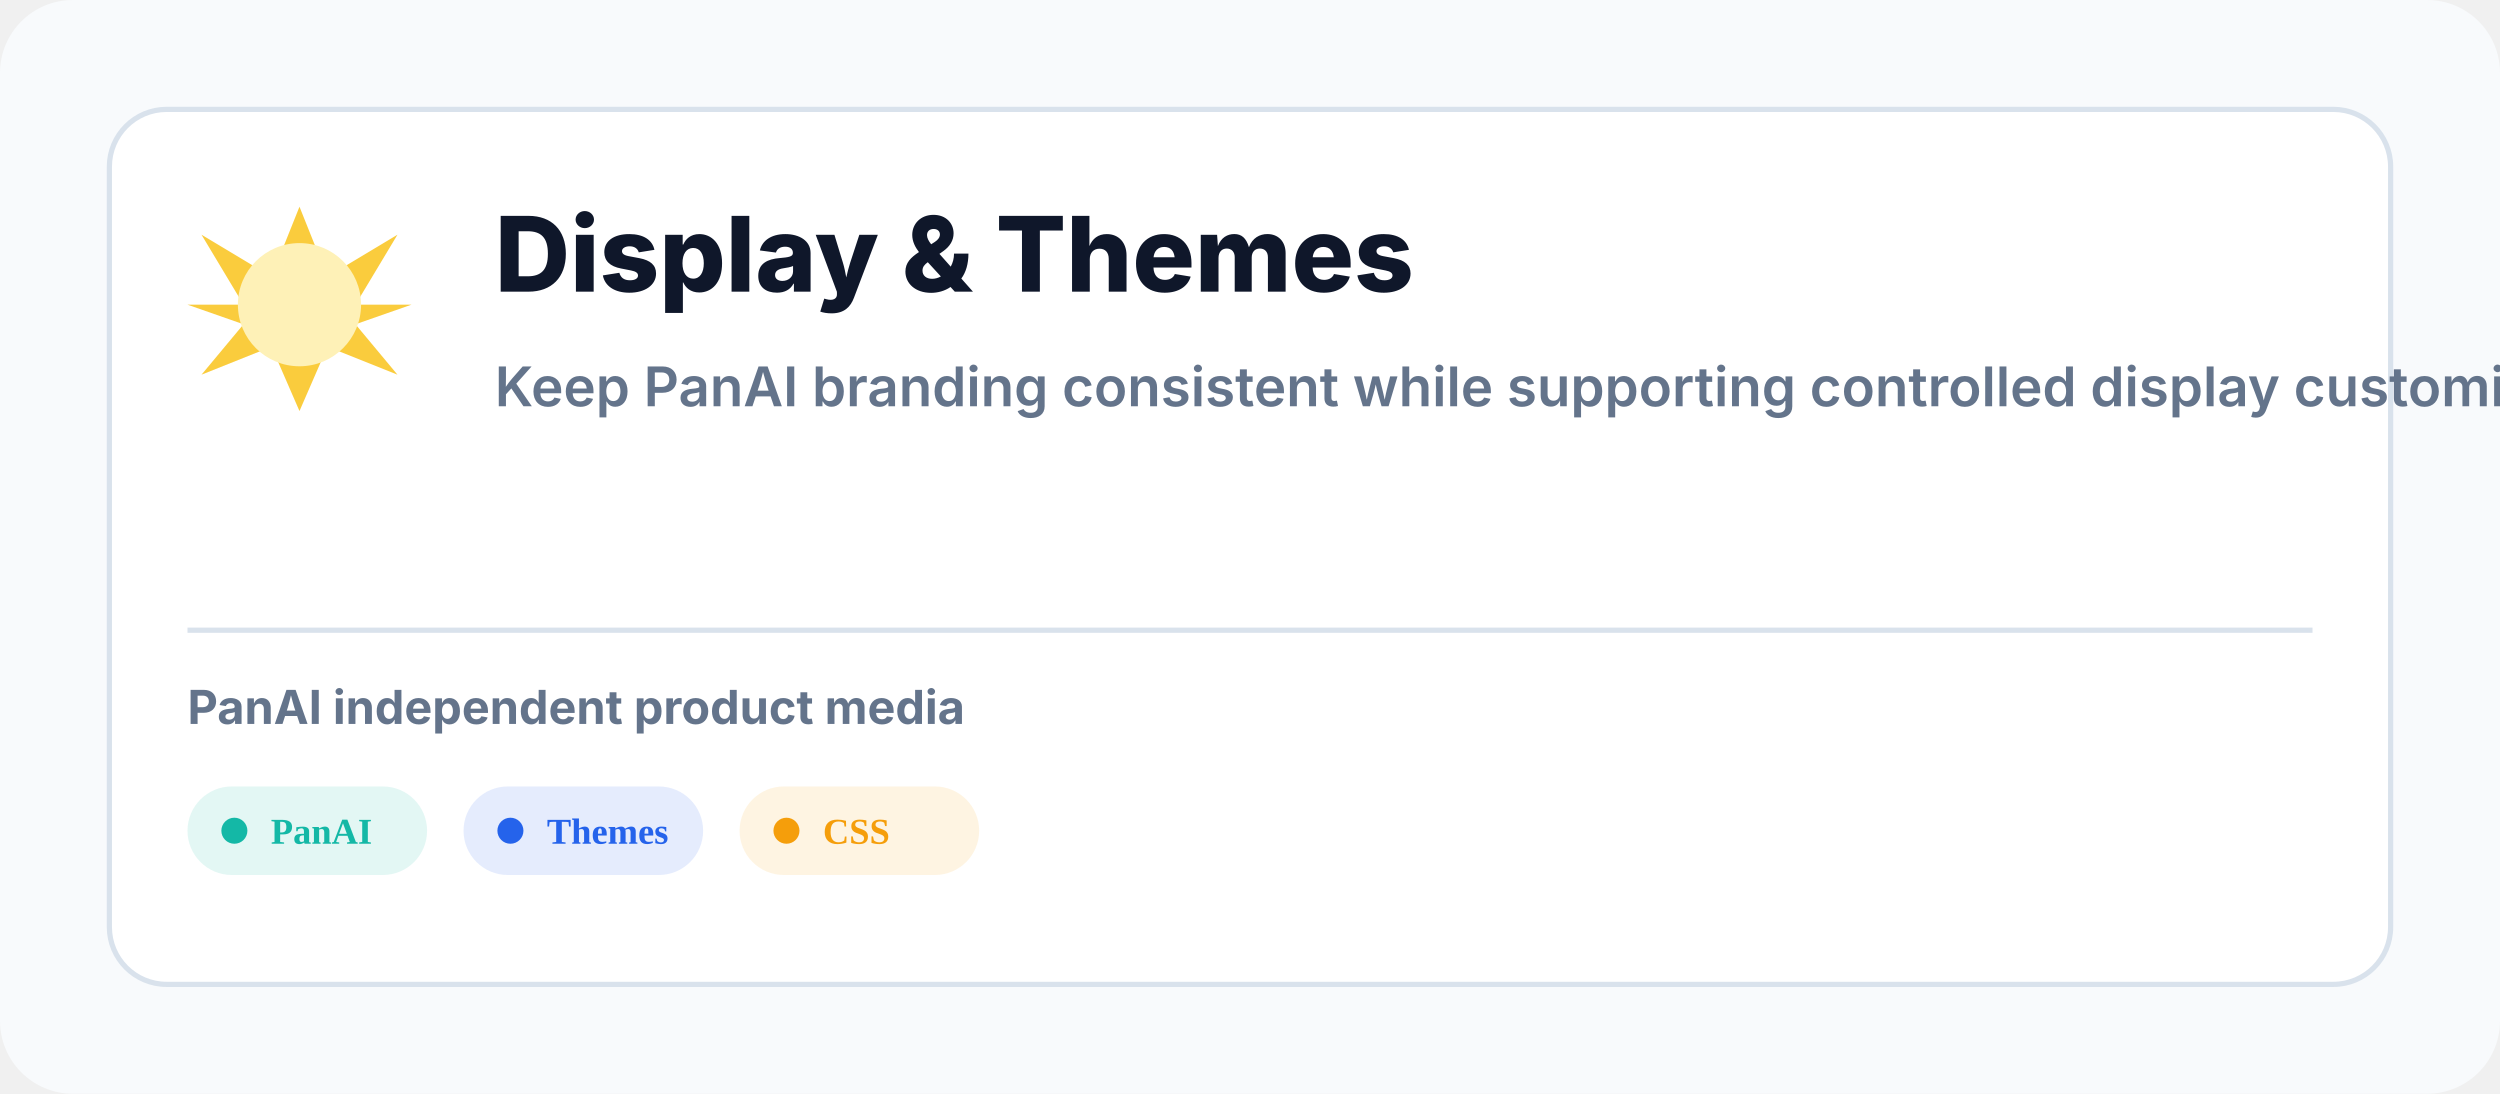
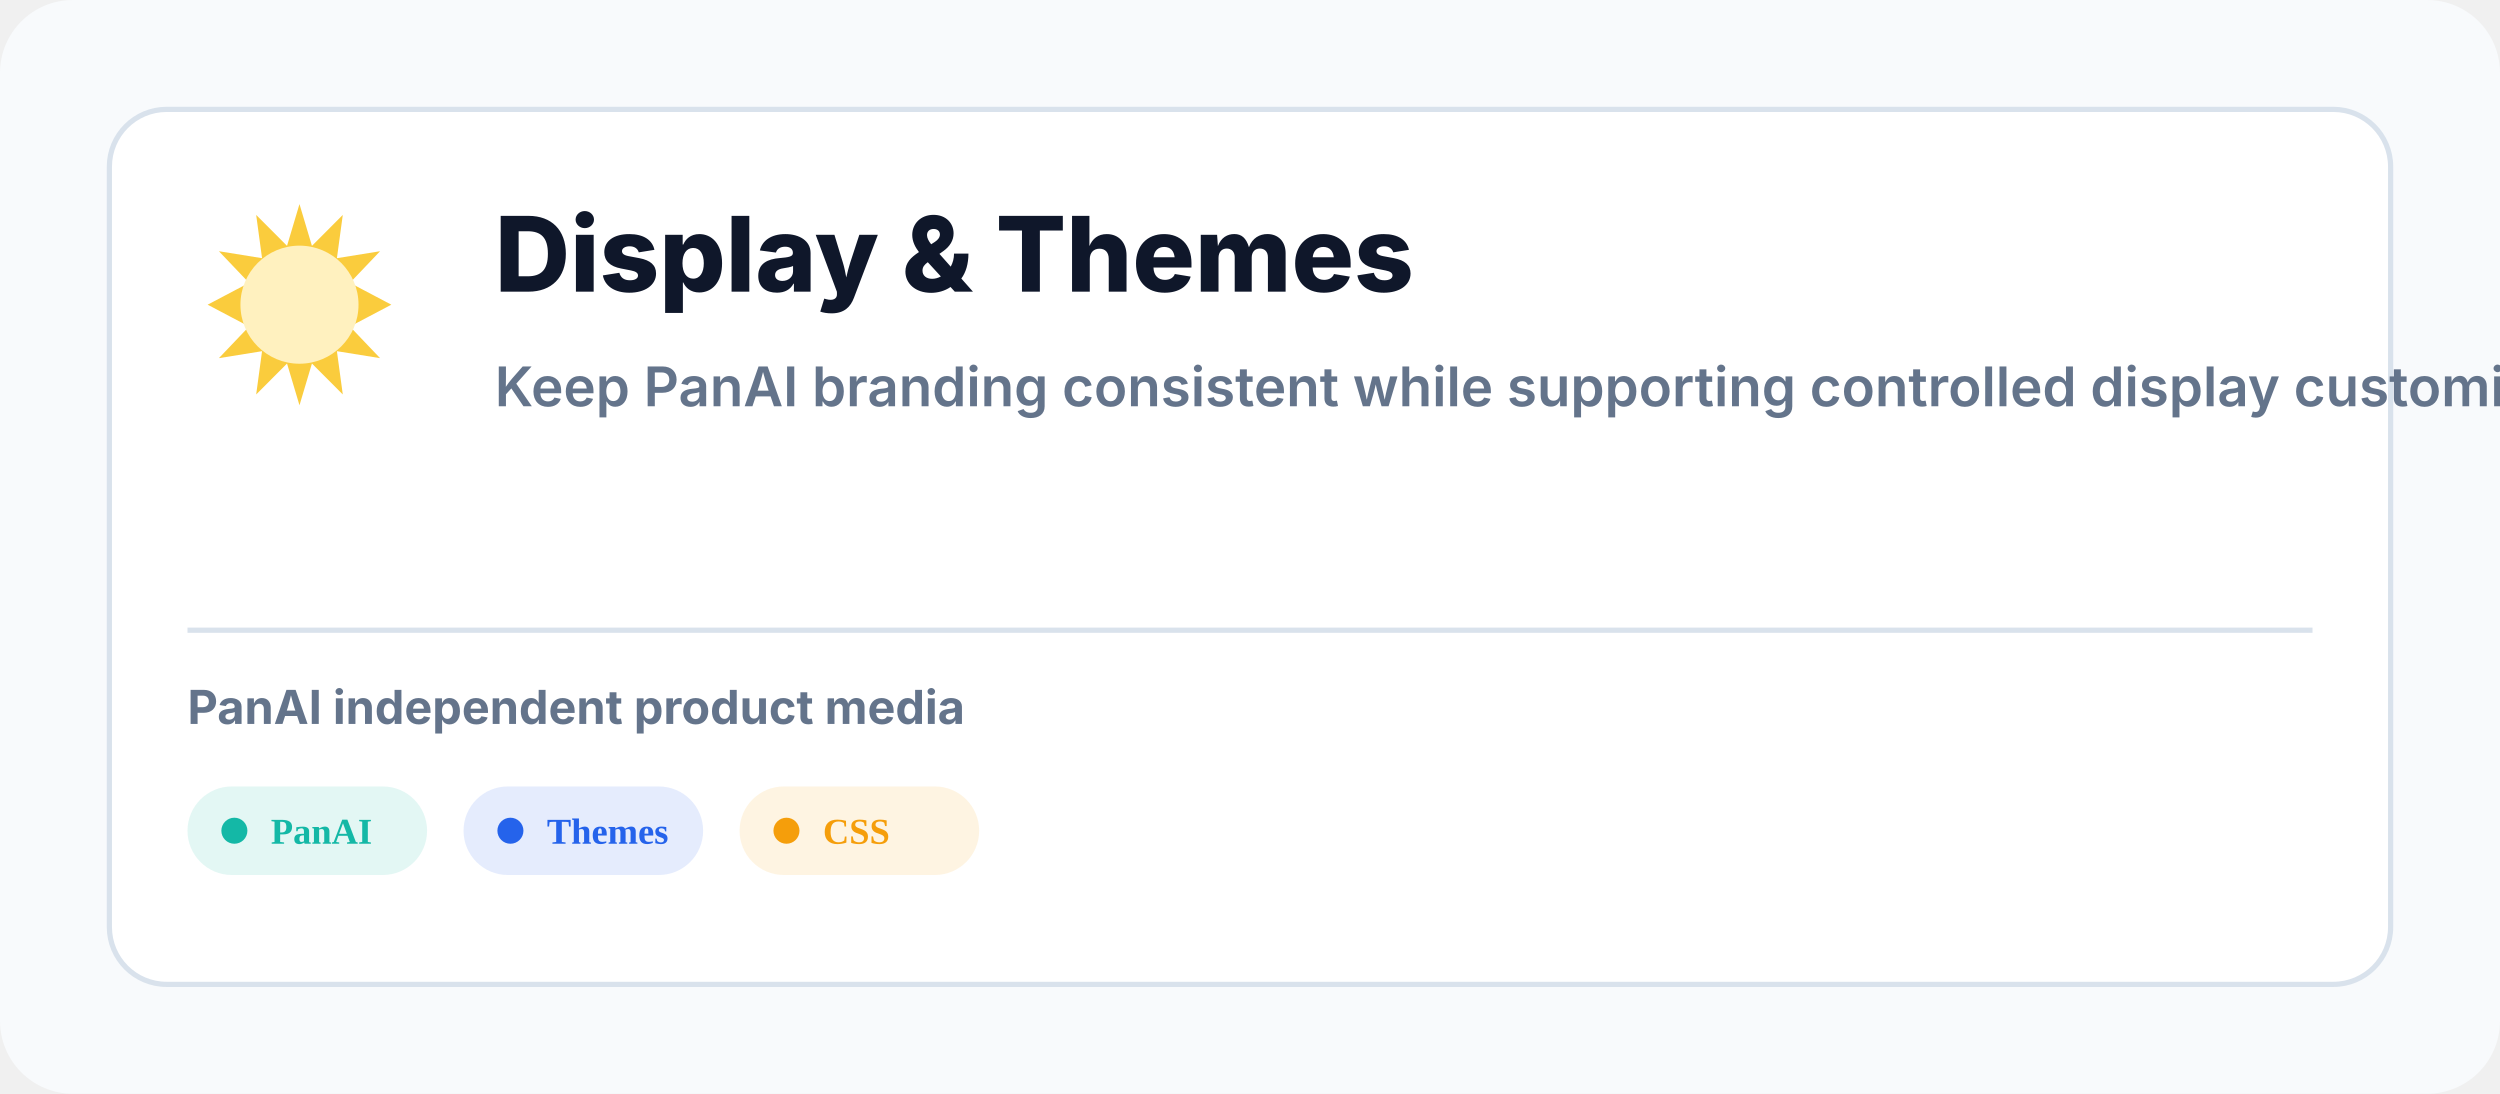
<svg xmlns="http://www.w3.org/2000/svg" width="960" height="420" viewBox="0 0 960 420" role="img" aria-label="Display &amp; Themes">
  <rect width="960" height="420" rx="28" fill="#f8fafc" />
  <rect x="42" y="42" width="876" height="336" rx="22" fill="#ffffff" stroke="#d9e2ec" stroke-width="2" />
  <g transform="translate(72 74) scale(1.075)">
-     <path d="M40 5L50 30L75 15L60 40L80 40L60 47L75 65L50 55L40 78L30 55L5 65L20 47L0 40L20 40L5 15L30 30Z" fill="#FACC3D" />
-     <circle cx="40" cy="40" r="22" fill="#FEF1B7" />
+     <path d="M40 4.06 44.45 18.98 55.47 7.93 53.37 23.39 68.79 20.9 58.02 32.2 72.81 40 58.02 47.8 68.79 59.1 53.37 56.61 55.47 72.07 44.45 61.02 40 75.94 35.55 61.02 24.53 72.07 26.63 56.61 11.21 59.1 21.98 47.8 7.19 40 21.98 32.2 11.21 20.9 26.63 23.39 24.53 7.93 35.55 18.98Z" fill="#FACC3D" />
+     <circle cx="40" cy="40" r="21.09" fill="#FFF1BF" />
  </g>
  <text x="190" y="112" font-family="Inter, ui-sans-serif, system-ui, -apple-system, BlinkMacSystemFont, Segoe UI, sans-serif" font-size="40" font-weight="800" fill="#0f172a">Display &amp; Themes</text>
  <text x="190" y="156" font-family="Inter, ui-sans-serif, system-ui, -apple-system, BlinkMacSystemFont, Segoe UI, sans-serif" font-size="21" font-weight="600" fill="#64748b">Keep PanAI branding consistent while supporting controlled display customization.</text>
  <line x1="72" y1="242" x2="888" y2="242" stroke="#d9e2ec" stroke-width="2" />
  <text x="72" y="278" font-family="Inter, ui-sans-serif, system-ui, -apple-system, BlinkMacSystemFont, Segoe UI, sans-serif" font-size="18" font-weight="700" fill="#64748b">PanAI independent product media</text>
  <rect x="72" y="302" width="92" height="34" rx="17" fill="#14b8a6" fill-opacity="0.12" />
  <circle cx="90" cy="319" r="5" fill="#14b8a6" />
  <text x="104" y="324" font-size="14" font-weight="700" fill="#14b8a6">PanAI</text>
  <rect x="178" y="302" width="92" height="34" rx="17" fill="#2563eb" fill-opacity="0.12" />
  <circle cx="196" cy="319" r="5" fill="#2563eb" />
  <text x="210" y="324" font-size="14" font-weight="700" fill="#2563eb">Themes</text>
  <rect x="284" y="302" width="92" height="34" rx="17" fill="#f59e0b" fill-opacity="0.12" />
  <circle cx="302" cy="319" r="5" fill="#f59e0b" />
  <text x="316" y="324" font-size="14" font-weight="700" fill="#f59e0b">CSS</text>
</svg>
